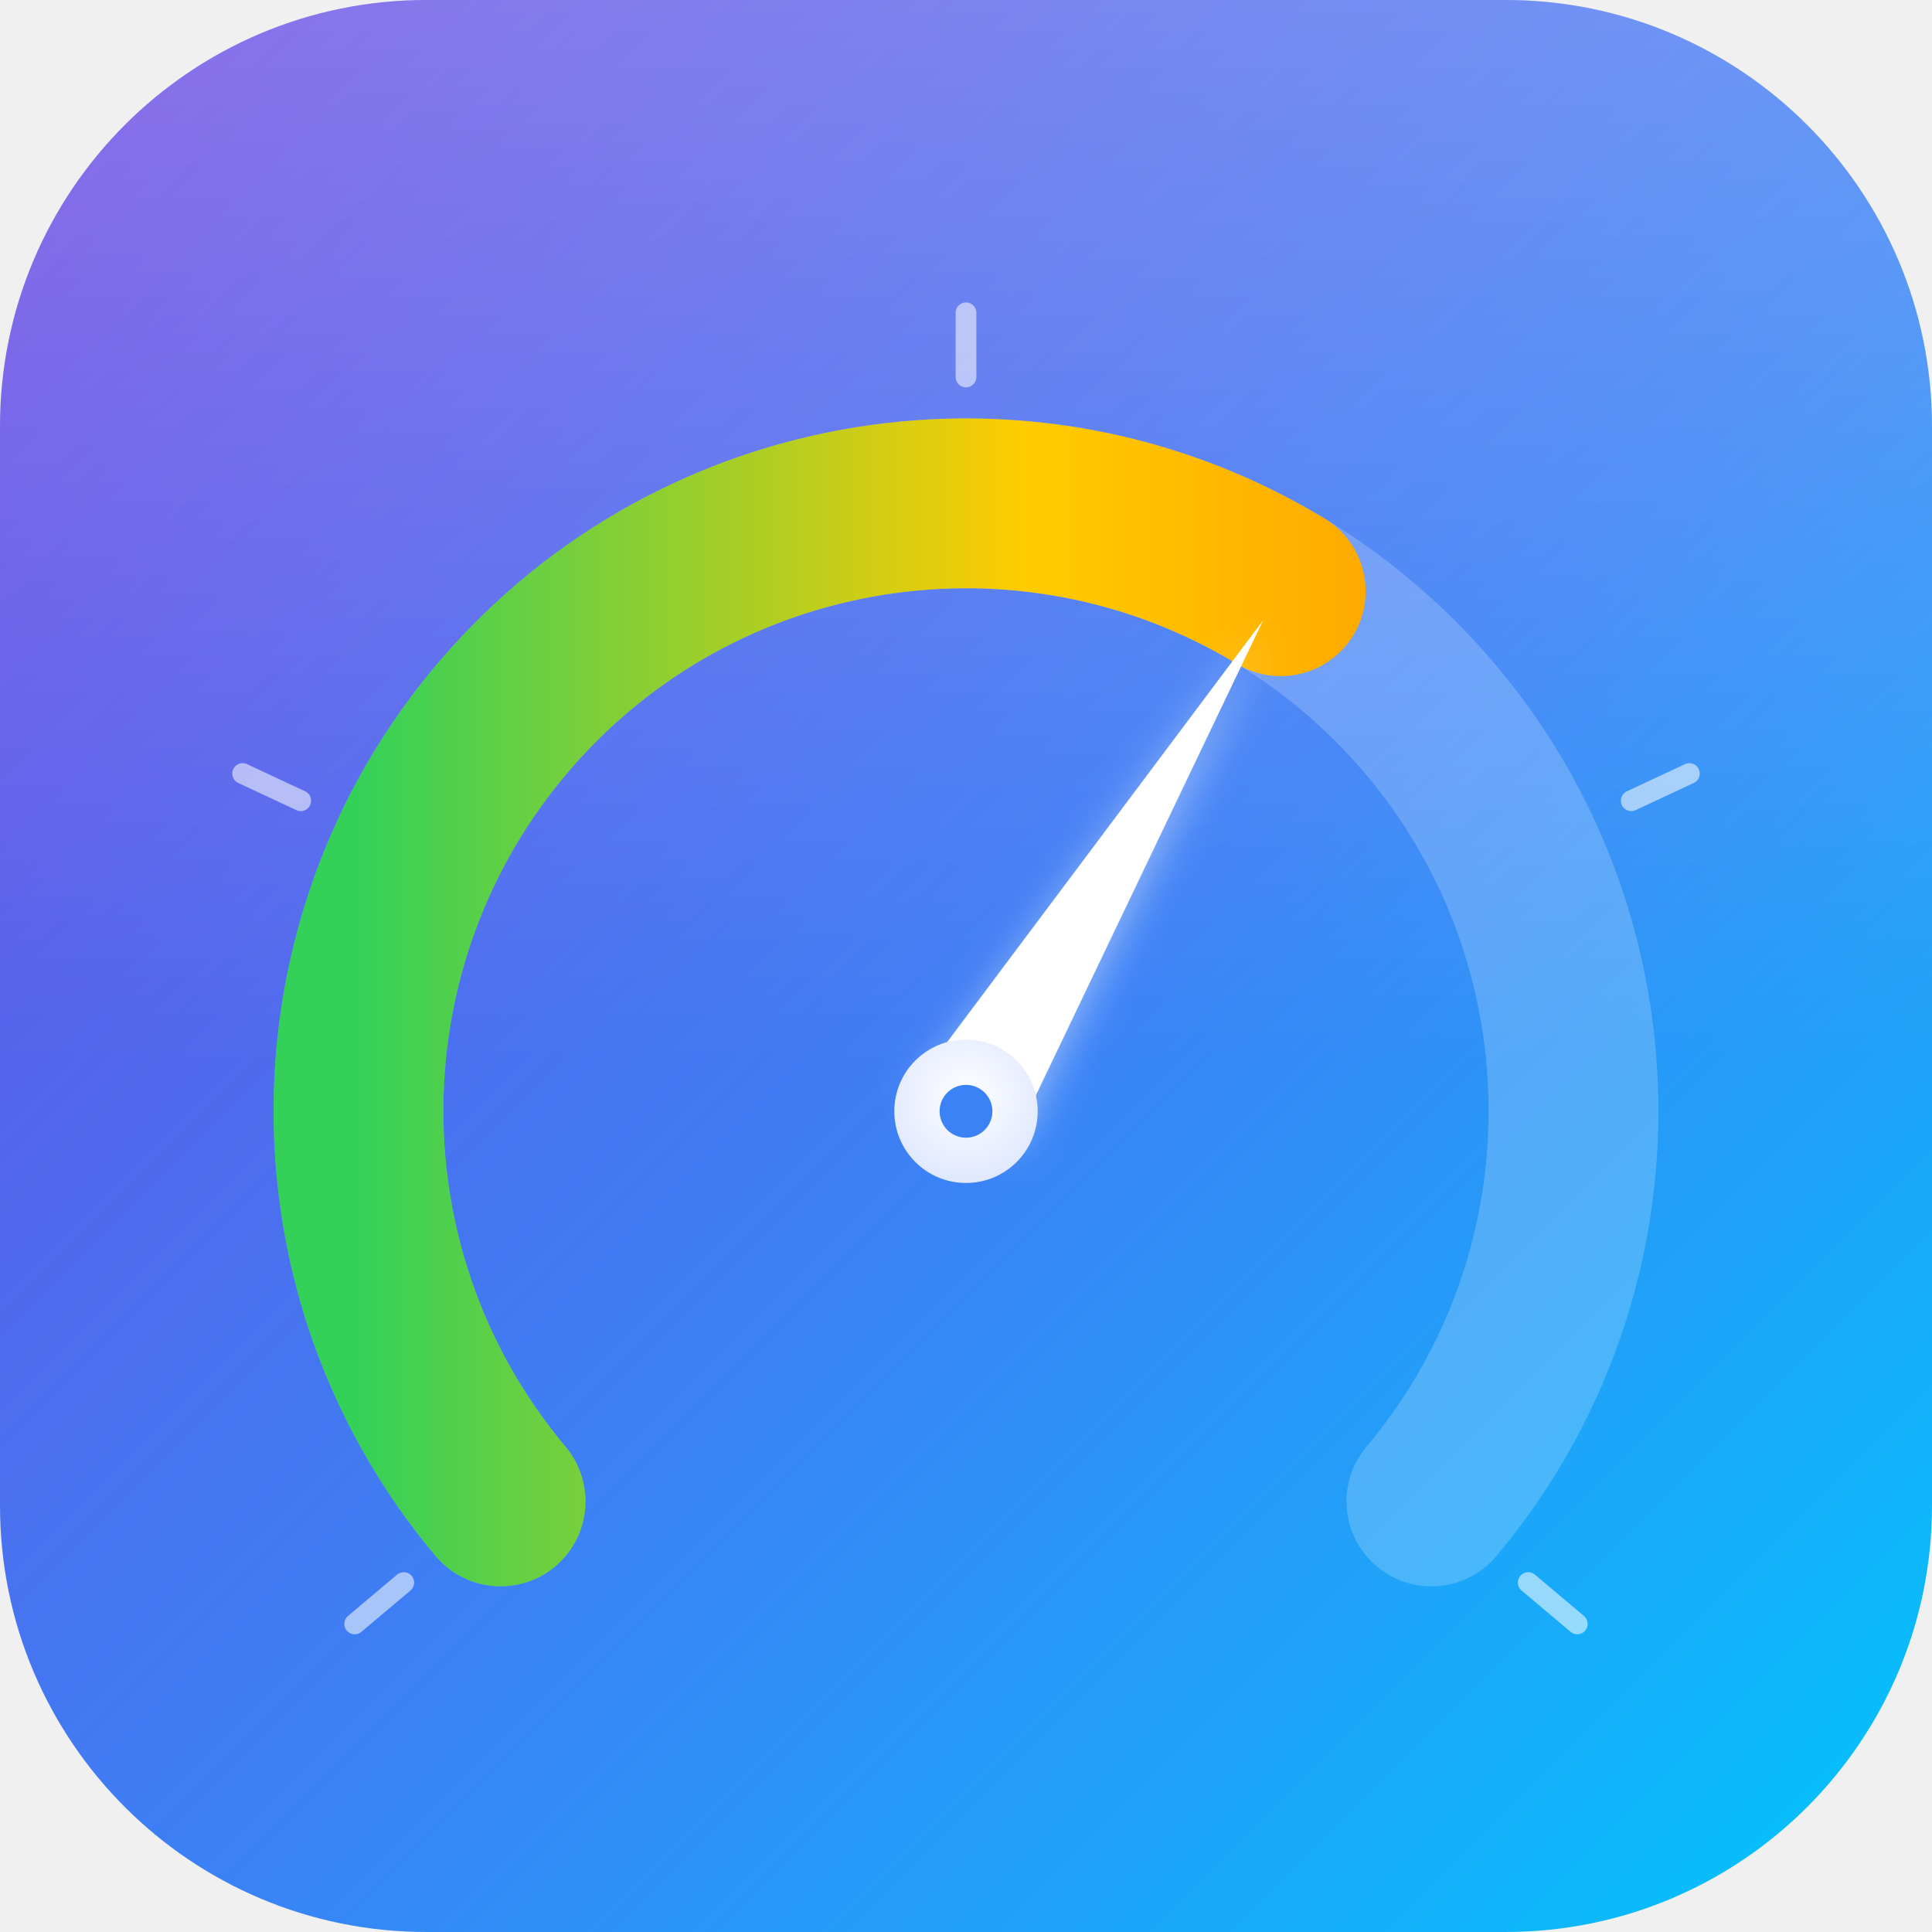
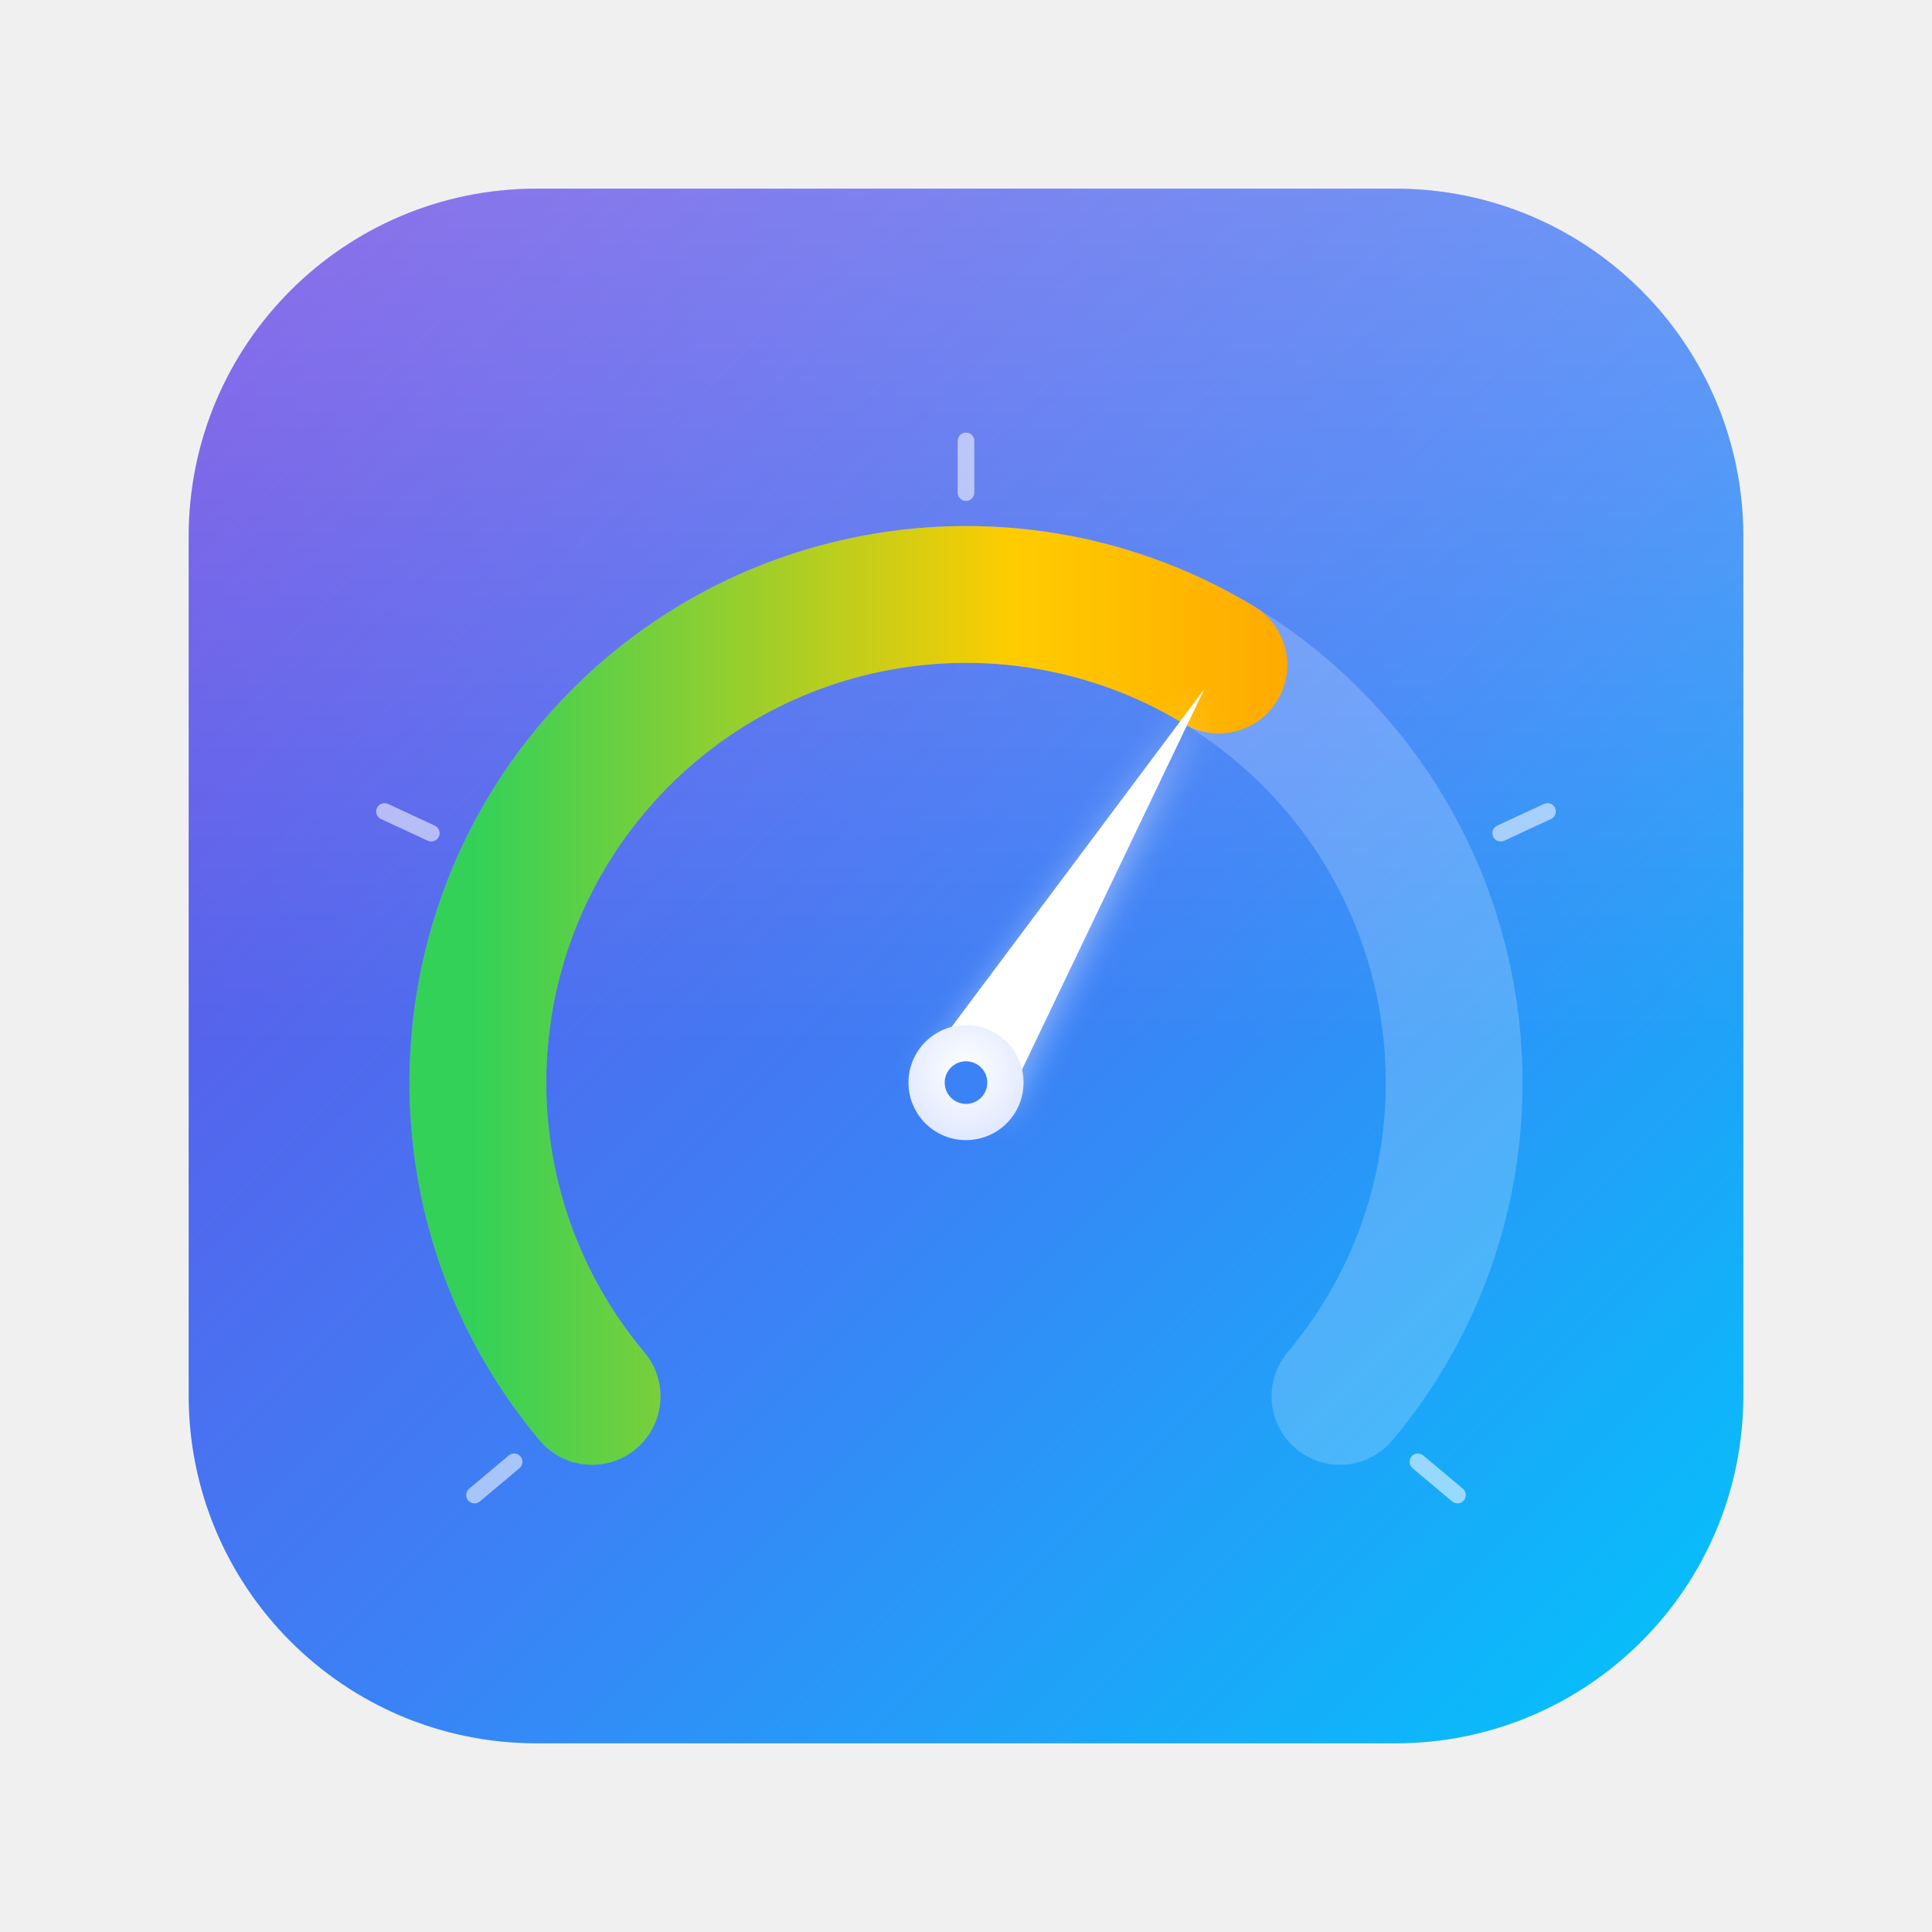
<svg xmlns="http://www.w3.org/2000/svg" width="1024" height="1024" viewBox="0 0 1024 1024">
  <defs>
-     <linearGradient id="bg" x1="0" y1="0" x2="1024" y2="1024" gradientUnits="userSpaceOnUse">
+     <linearGradient id="bg" x1="100" y1="100" x2="924" y2="924" gradientUnits="userSpaceOnUse">
      <stop offset="0%" stop-color="#6E45E2" />
      <stop offset="55%" stop-color="#3B82F6" />
      <stop offset="100%" stop-color="#00C6FB" />
    </linearGradient>
-     <linearGradient id="topGloss" x1="0" y1="0" x2="0" y2="563" gradientUnits="userSpaceOnUse">
+     <linearGradient id="topGloss" x1="100" y1="100" x2="100" y2="553" gradientUnits="userSpaceOnUse">
      <stop offset="0%" stop-color="#FFFFFF" stop-opacity="0.22" />
      <stop offset="100%" stop-color="#FFFFFF" stop-opacity="0" />
    </linearGradient>
-     <linearGradient id="gaugeSweep" x1="190" y1="589" x2="834" y2="589" gradientUnits="userSpaceOnUse">
+     <linearGradient id="gaugeSweep" x1="253" y1="574" x2="771" y2="574" gradientUnits="userSpaceOnUse">
      <stop offset="0%" stop-color="#34D158" />
      <stop offset="55%" stop-color="#FFCC00" />
      <stop offset="100%" stop-color="#FF9500" />
    </linearGradient>
    <radialGradient id="centerCap" cx="50%" cy="40%" r="60%">
      <stop offset="0%" stop-color="#FFFFFF" />
      <stop offset="100%" stop-color="#E0E8FF" />
    </radialGradient>
    <filter id="needleShadow" x="-30%" y="-30%" width="160%" height="160%">
-       <feGaussianBlur stdDeviation="11" />
-       <feOffset dx="0" dy="6" />
+       <feGaussianBlur stdDeviation="8.82" />
+       <feOffset dx="0" dy="4.94" />
      <feComponentTransfer>
        <feFuncA type="linear" slope="0.45" />
      </feComponentTransfer>
      <feMerge>
        <feMergeNode />
        <feMergeNode in="SourceGraphic" />
      </feMerge>
    </filter>
  </defs>
-   <rect x="0" y="0" width="1024" height="1024" rx="226" ry="226" fill="url(#bg)" />
-   <rect x="0" y="0" width="1024" height="1024" rx="226" ry="226" fill="url(#topGloss)" />
-   <line x1="214.0" y1="838.8" x2="188.0" y2="860.7" stroke="#FFFFFF" stroke-opacity="0.55" stroke-width="11" stroke-linecap="round" />
-   <line x1="159.4" y1="424.4" x2="128.6" y2="410.0" stroke="#FFFFFF" stroke-opacity="0.55" stroke-width="11" stroke-linecap="round" />
-   <line x1="512.0" y1="199.8" x2="512.0" y2="165.8" stroke="#FFFFFF" stroke-opacity="0.55" stroke-width="11" stroke-linecap="round" />
-   <line x1="864.6" y1="424.4" x2="895.4" y2="410.0" stroke="#FFFFFF" stroke-opacity="0.55" stroke-width="11" stroke-linecap="round" />
-   <line x1="810.0" y1="838.8" x2="836.0" y2="860.7" stroke="#FFFFFF" stroke-opacity="0.55" stroke-width="11" stroke-linecap="round" />
-   <path d="M 265.33 795.78 A 322 322 0 1 1 758.67 795.78" fill="none" stroke="#FFFFFF" stroke-opacity="0.20" stroke-width="90" stroke-linecap="round" />
-   <path d="M 265.33 795.78 A 322 322 0 0 1 678.80 313.37" fill="none" stroke="url(#gaugeSweep)" stroke-width="90" stroke-linecap="round" />
+   <rect x="100" y="100" width="824" height="824" rx="184.33" ry="184.33" fill="url(#bg)" />
+   <rect x="100" y="100" width="824" height="824" rx="184.33" ry="184.33" fill="url(#topGloss)" />
+   <line x1="272.5" y1="774.8" x2="251.5" y2="792.4" stroke="#FFFFFF" stroke-opacity="0.55" stroke-width="8.82" stroke-linecap="round" />
+   <line x1="228.6" y1="441.6" x2="203.8" y2="430.1" stroke="#FFFFFF" stroke-opacity="0.55" stroke-width="8.82" stroke-linecap="round" />
+   <line x1="512.0" y1="261.1" x2="512.0" y2="233.7" stroke="#FFFFFF" stroke-opacity="0.55" stroke-width="8.82" stroke-linecap="round" />
+   <line x1="795.4" y1="441.6" x2="820.2" y2="430.1" stroke="#FFFFFF" stroke-opacity="0.55" stroke-width="8.82" stroke-linecap="round" />
+   <line x1="751.5" y1="774.8" x2="772.5" y2="792.4" stroke="#FFFFFF" stroke-opacity="0.55" stroke-width="8.82" stroke-linecap="round" />
+   <path d="M 313.80 740.11 A 258.74 258.74 0 1 1 710.20 740.11" fill="none" stroke="#FFFFFF" stroke-opacity="0.20" stroke-width="72.51" stroke-linecap="round" />
+   <path d="M 313.80 740.11 A 258.74 258.74 0 0 1 646.03 352.49" fill="none" stroke="url(#gaugeSweep)" stroke-width="72.51" stroke-linecap="round" />
  <g filter="url(#needleShadow)">
-     <polygon points="486.34,573.26 669.48,328.77 537.66,604.34" fill="#FFFFFF" />
+     <polygon points="491.56,561.42 638.35,365.17 532.44,586.18" fill="#FFFFFF" />
  </g>
-   <circle cx="512" cy="589" r="38" fill="url(#centerCap)" />
-   <circle cx="512" cy="589" r="14" fill="#3B82F6" />
+   <circle cx="512.00" cy="573.80" r="30.49" fill="url(#centerCap)" />
+   <circle cx="512.00" cy="573.80" r="11.29" fill="#3B82F6" />
</svg>
